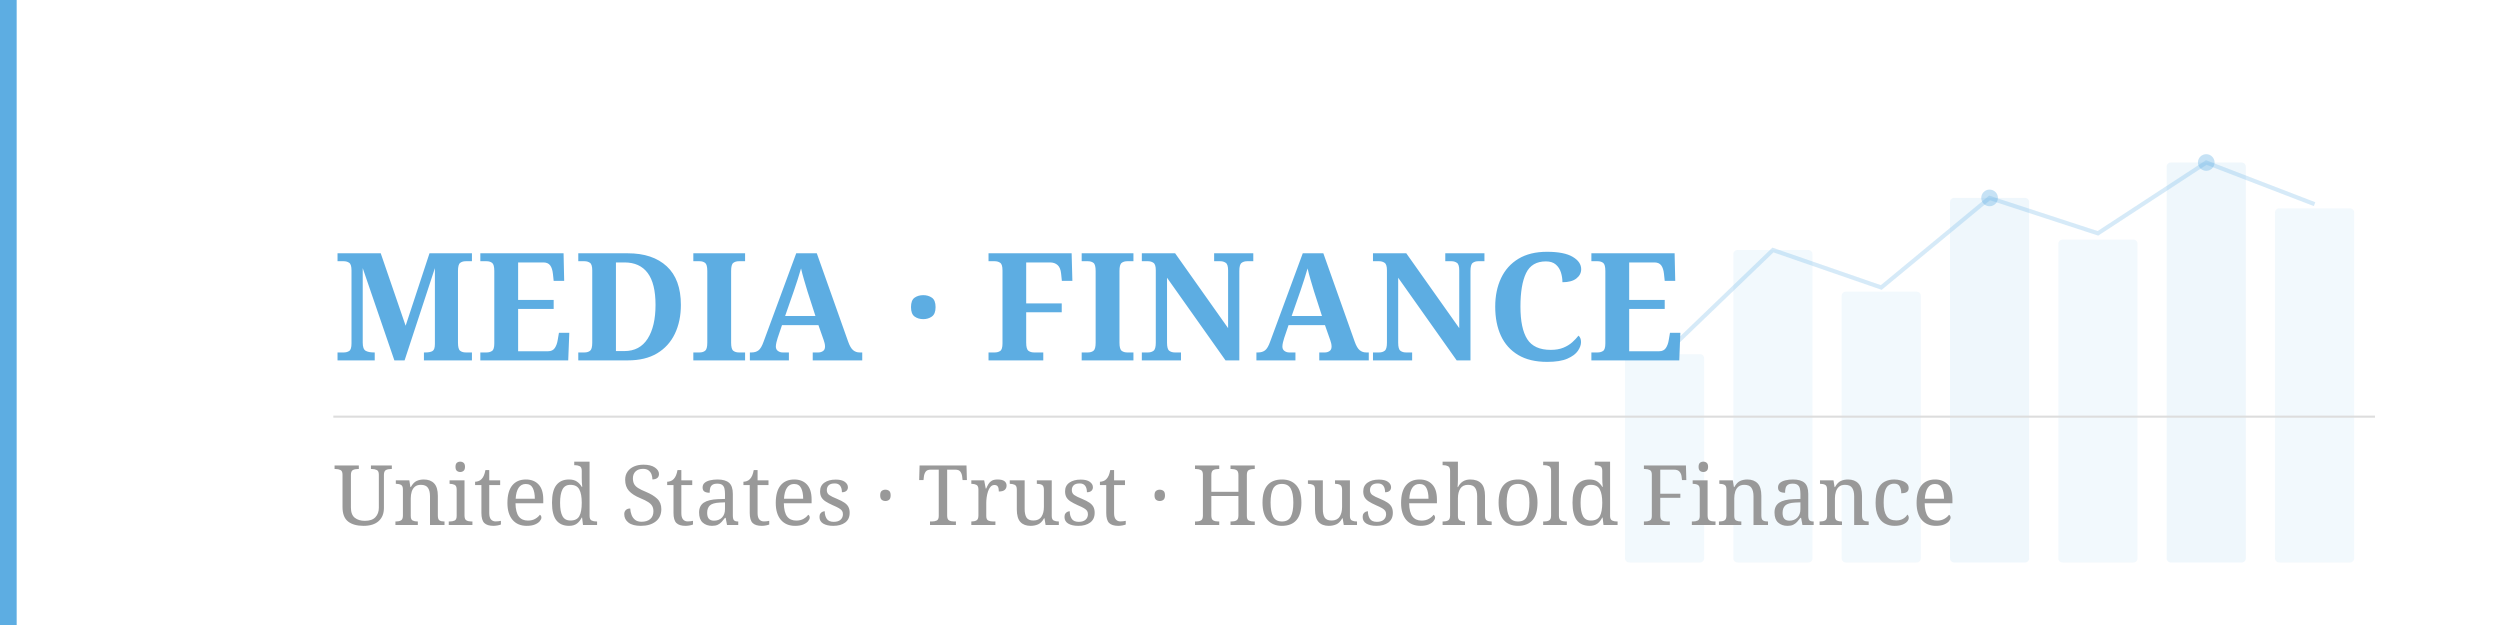
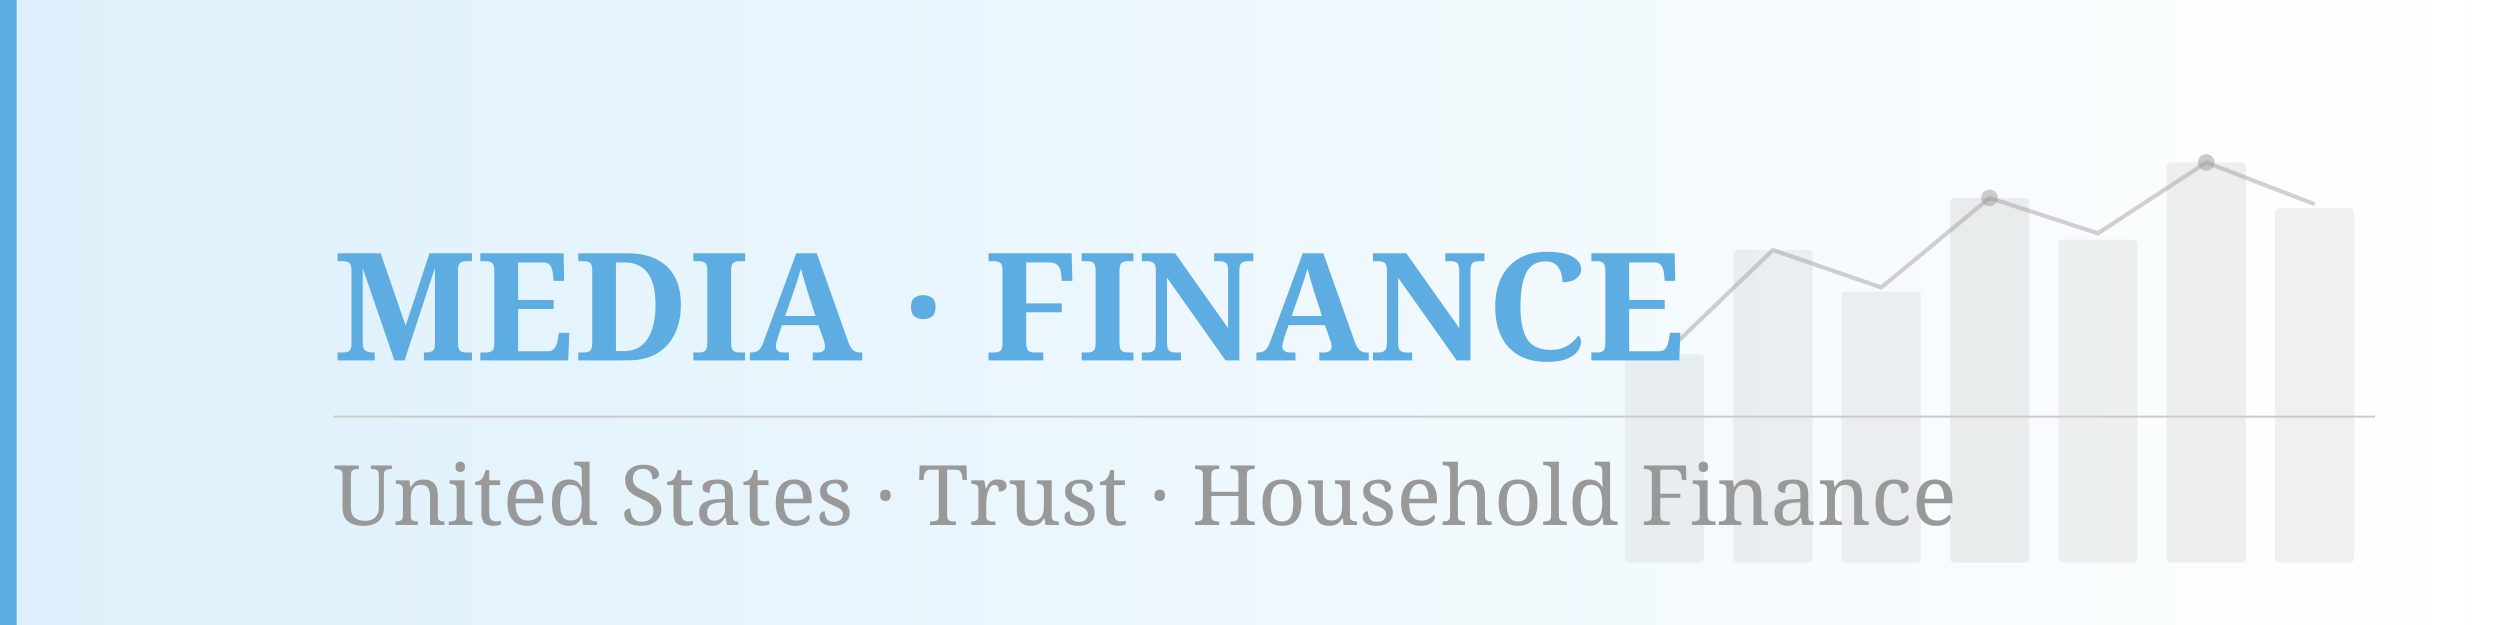
<svg xmlns="http://www.w3.org/2000/svg" viewBox="0 0 1200 300" preserveAspectRatio="xMidYMid meet">
-   <rect width="1200" height="300" fill="#ffffff" />
+   <defs>
+     <linearGradient id="g" x1="0%" y1="0%" x2="100%" y2="0%">
+       <stop offset="0%" style="stop-color:#ddf0fb;stop-opacity:1" />
+       <stop offset="100%" style="stop-color:#ffffff;stop-opacity:1" />
+     </linearGradient>
+   </defs>
+   <rect width="1200" height="300" fill="url(#g)" />
  <rect x="0" y="0" width="8" height="300" fill="#5dade2" />
-   <rect x="780" y="170" width="38" height="100" fill="#5dade2" opacity="0.08" rx="2" />
-   <rect x="832" y="120" width="38" height="150" fill="#5dade2" opacity="0.08" rx="2" />
-   <rect x="884" y="140" width="38" height="130" fill="#5dade2" opacity="0.08" rx="2" />
-   <rect x="936" y="95" width="38" height="175" fill="#5dade2" opacity="0.1" rx="2" />
-   <rect x="988" y="115" width="38" height="155" fill="#5dade2" opacity="0.08" rx="2" />
-   <rect x="1040" y="78" width="38" height="192" fill="#5dade2" opacity="0.1" rx="2" />
-   <rect x="1092" y="100" width="38" height="170" fill="#5dade2" opacity="0.08" rx="2" />
-   <polyline points="799,170 851,120 903,138 955,95 1007,112 1059,78 1111,98" fill="none" stroke="#5dade2" stroke-width="2" opacity="0.25" />
-   <circle cx="955" cy="95" r="4" fill="#5dade2" opacity="0.35" />
-   <circle cx="1059" cy="78" r="4" fill="#5dade2" opacity="0.35" />
+   <rect x="780" y="170" width="38" height="100" fill="#bbbbbb" opacity="0.2" rx="2" />
+   <rect x="832" y="120" width="38" height="150" fill="#bbbbbb" opacity="0.2" rx="2" />
+   <rect x="884" y="140" width="38" height="130" fill="#bbbbbb" opacity="0.2" rx="2" />
+   <rect x="936" y="95" width="38" height="175" fill="#bbbbbb" opacity="0.25" rx="2" />
+   <rect x="988" y="115" width="38" height="155" fill="#bbbbbb" opacity="0.2" rx="2" />
+   <rect x="1040" y="78" width="38" height="192" fill="#bbbbbb" opacity="0.22" rx="2" />
+   <rect x="1092" y="100" width="38" height="170" fill="#bbbbbb" opacity="0.2" rx="2" />
+   <polyline points="799,170 851,120 903,138 955,95 1007,112 1059,78 1111,98" fill="none" stroke="#999999" stroke-width="2" opacity="0.45" />
+   <circle cx="955" cy="95" r="4" fill="#999999" opacity="0.5" />
+   <circle cx="1059" cy="78" r="4" fill="#999999" opacity="0.5" />
  <text x="160" y="148" font-family="Georgia, serif" font-size="72" font-weight="bold" fill="#5dade2" dominant-baseline="middle" textLength="980" lengthAdjust="spacingAndGlyphs">MEDIA · FINANCE</text>
-   <line x1="160" y1="200" x2="1140" y2="200" stroke="#dddddd" stroke-width="1" />
+   <line x1="160" y1="200" x2="1140" y2="200" stroke="#cccccc" stroke-width="1" />
  <text x="160" y="252" font-family="Georgia, serif" font-size="40" fill="#999999" textLength="980" lengthAdjust="spacingAndGlyphs">United States · Trust · Household Finance</text>
</svg>
